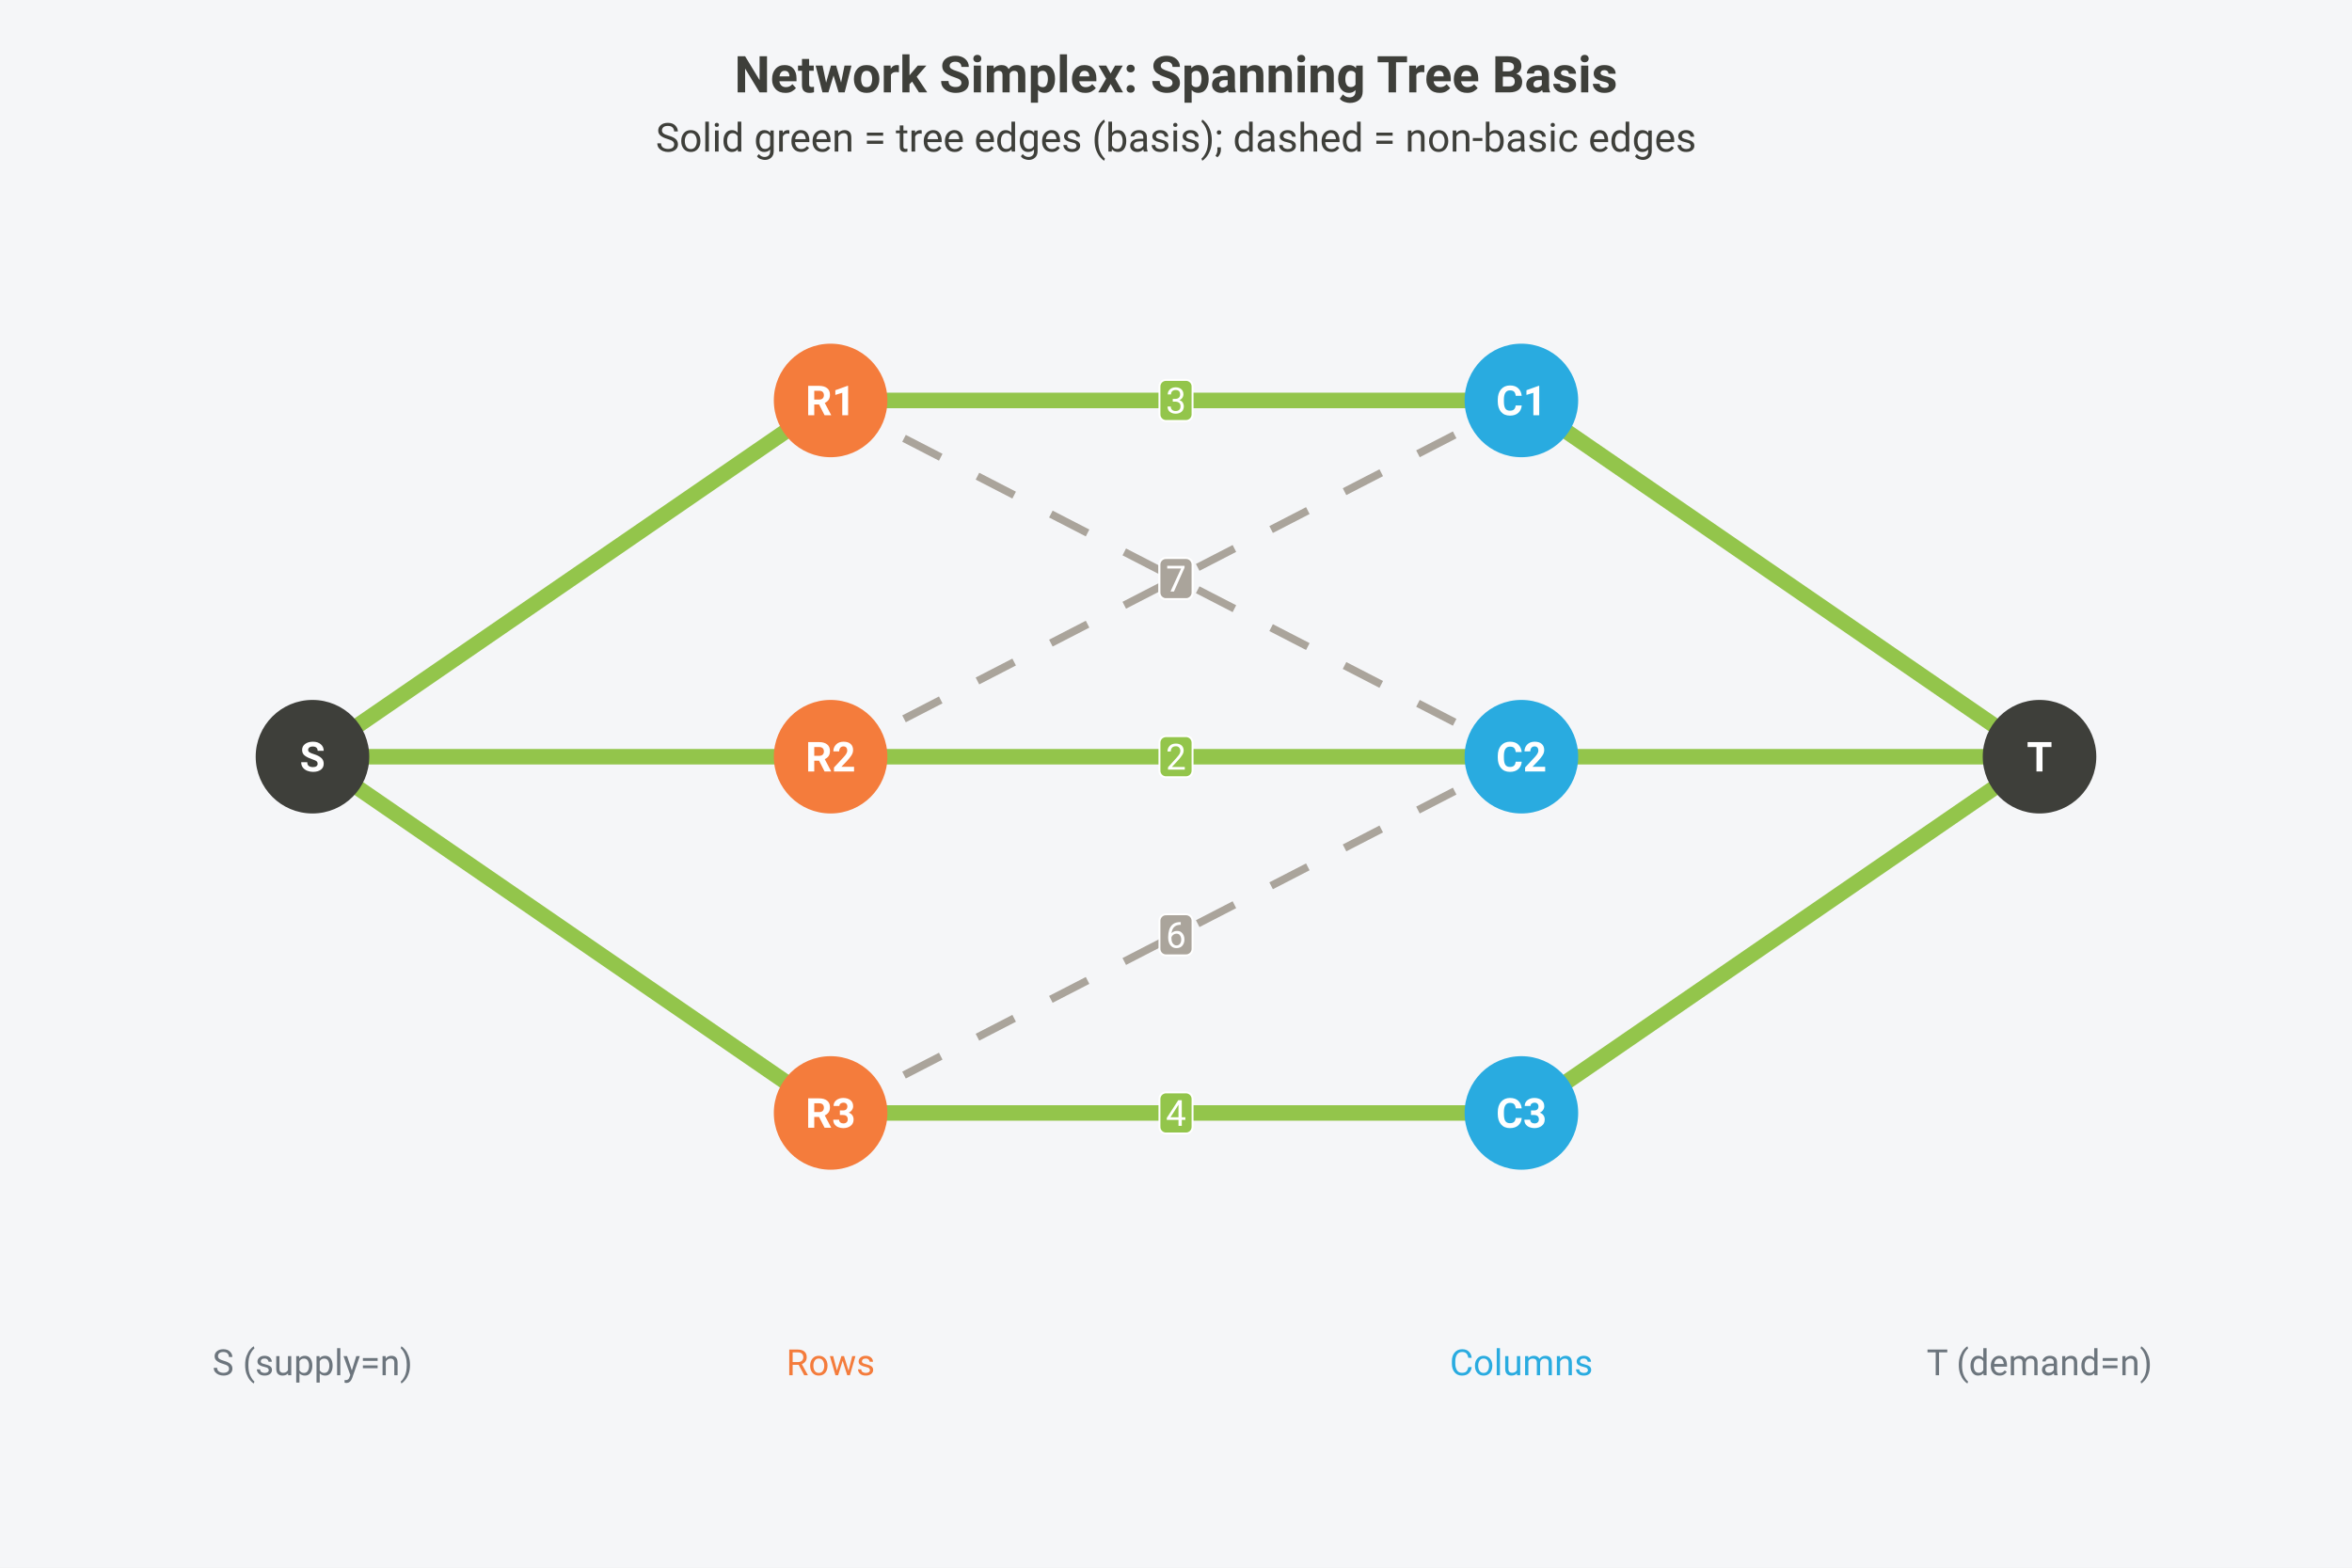
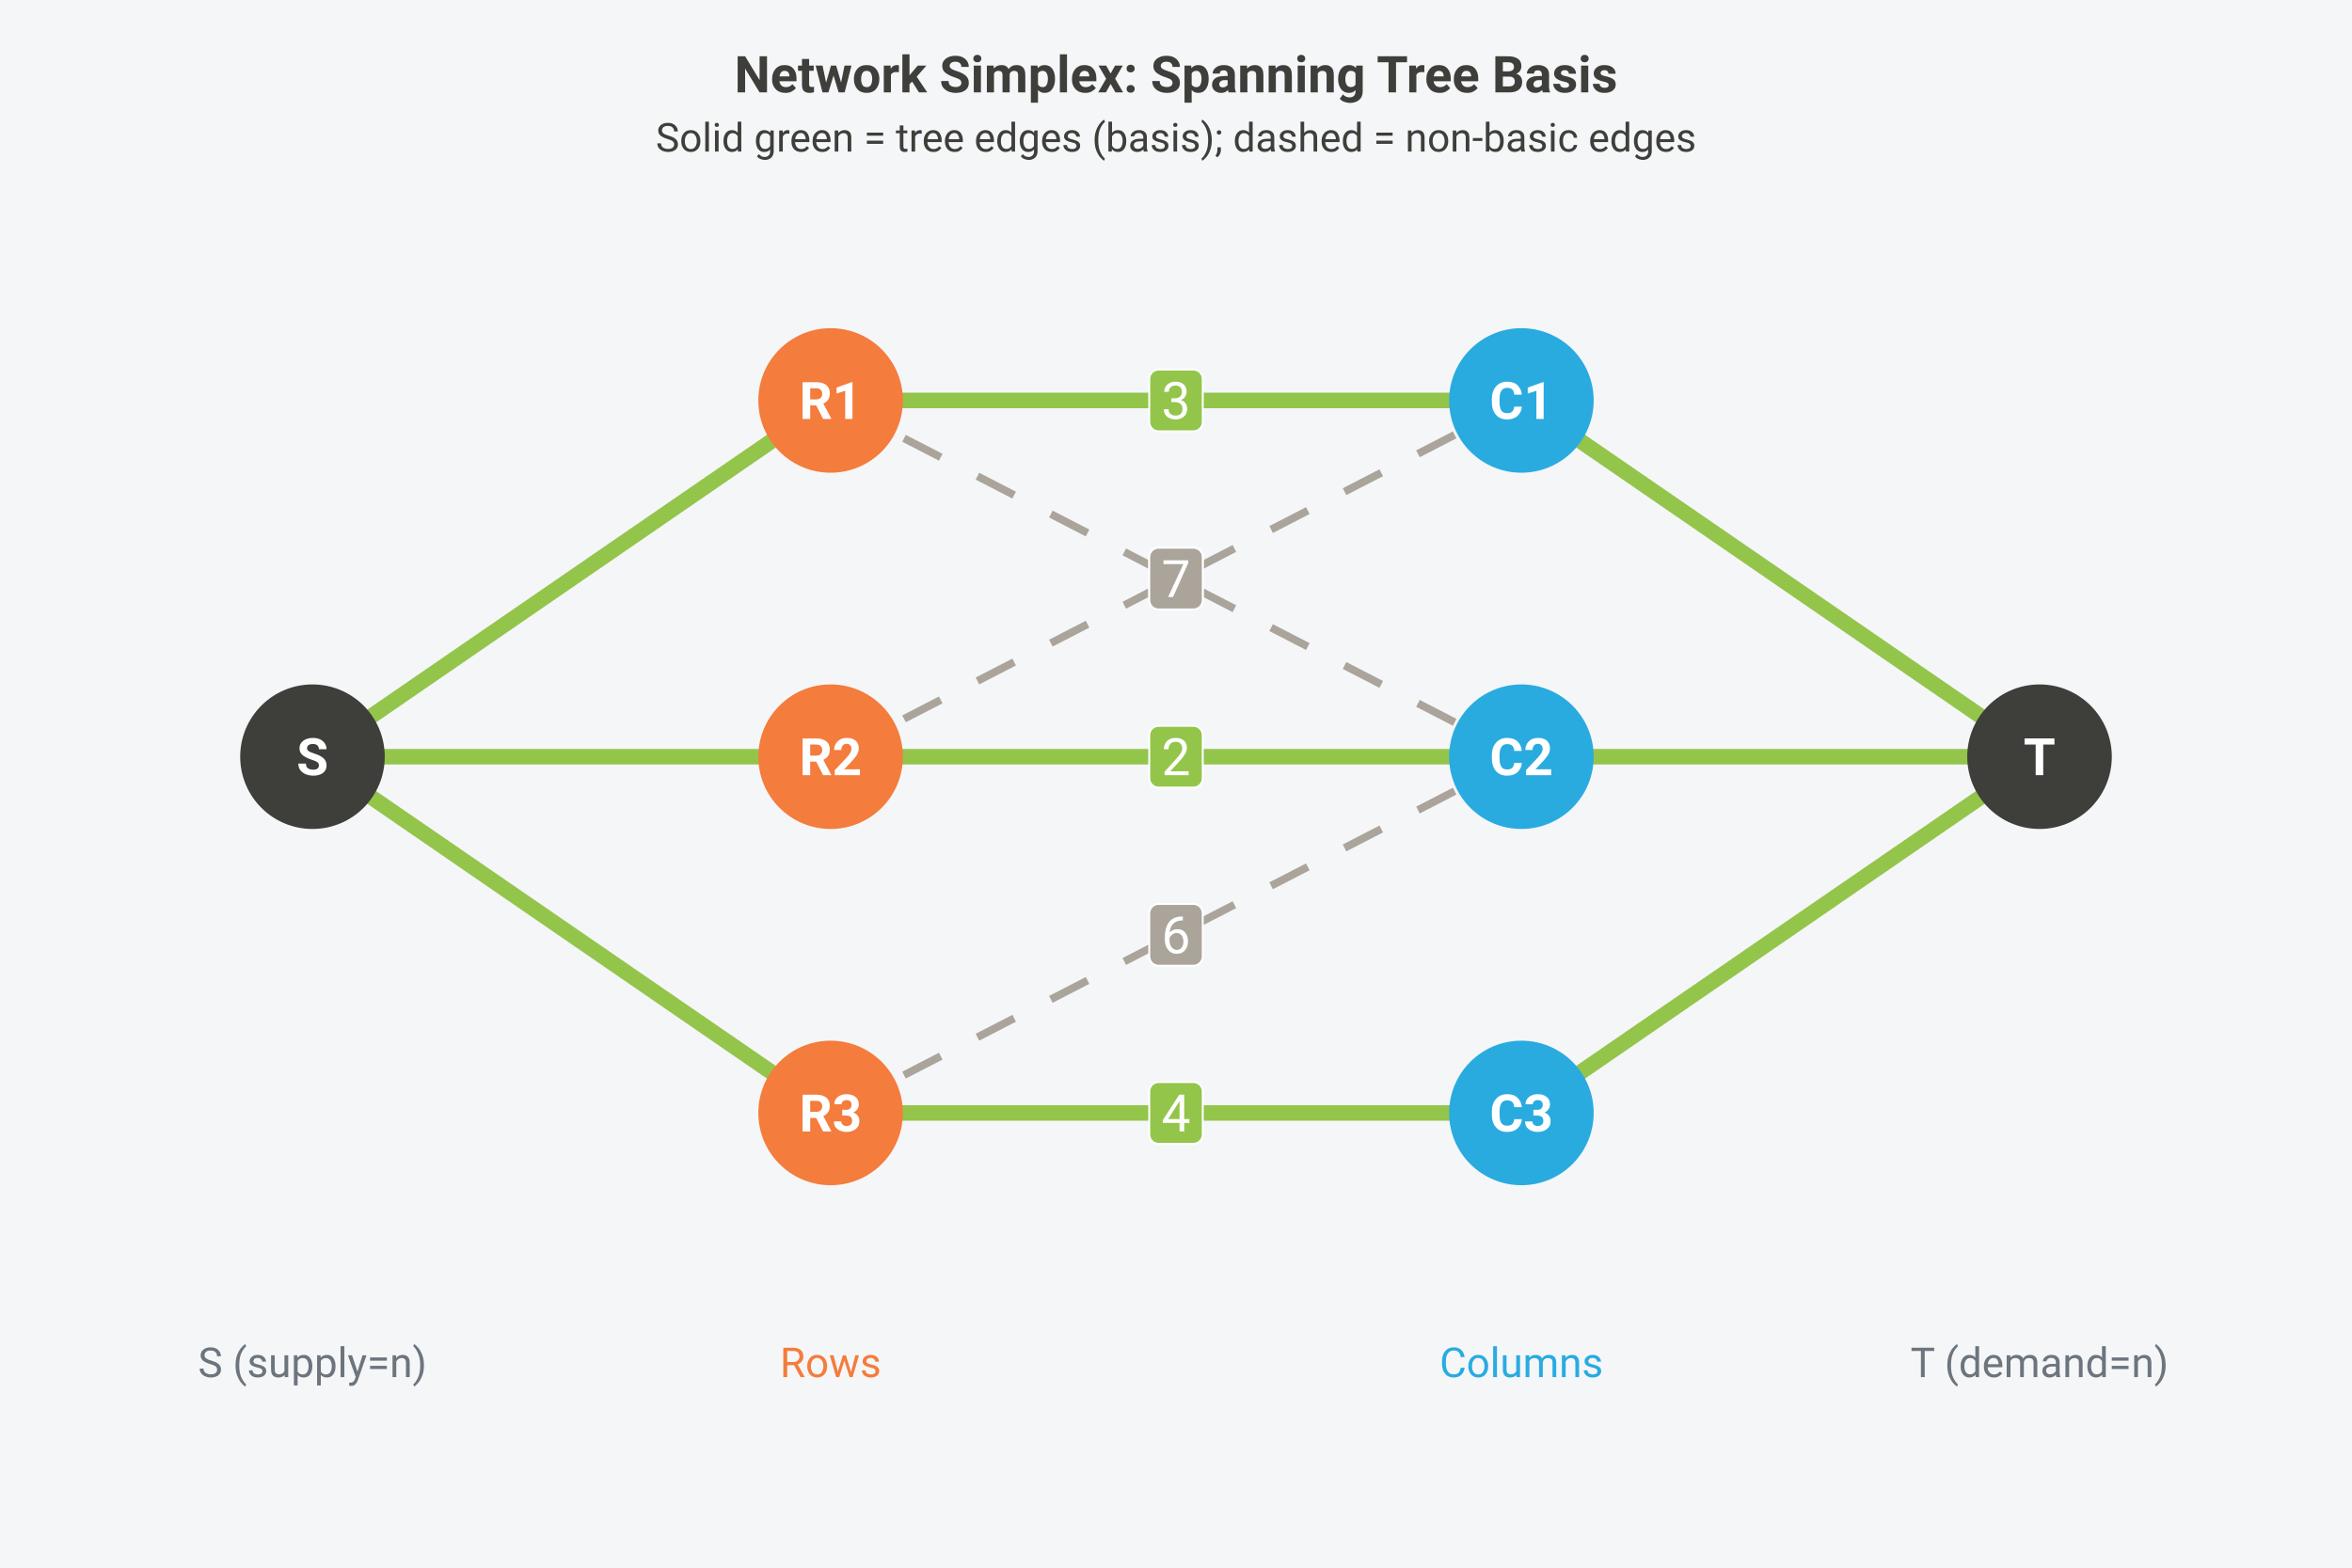
<svg xmlns="http://www.w3.org/2000/svg" width="648.00pt" height="432.00pt" viewBox="0 0 648.00 432.00">
  <g class="svglite">
    <defs>
      <style type="text/css">
    /* theme-aware-processed */
    .svglite line, .svglite polyline, .svglite polygon, .svglite path, .svglite circle {
      fill: none;
      stroke: #3E3F3A;
      stroke-linecap: round;
      stroke-linejoin: round;
      stroke-miterlimit: 10.00;
    }
    .svglite &gt; g &gt; rect {
      fill: none;
      stroke: #3E3F3A;
      stroke-linecap: round;
      stroke-linejoin: round;
      stroke-miterlimit: 10.00;
    }
    .svglite text {
      white-space: pre;
      fill: #3E3F3A;
    }
    .svglite g.glyphgroup path {
      fill: inherit;
      stroke: none;
    }
  </style>
    </defs>
    <rect width="100%" height="100%" style="stroke: none; fill: #F5F6F8;" />
    <defs>
      <clipPath id="cpMC4wMHw2NDguMDB8MC4wMHw0MzIuMDA=">
        <rect x="0.00" y="0.00" width="648.00" height="432.00" />
      </clipPath>
    </defs>
    <g clip-path="url(#cpMC4wMHw2NDguMDB8MC4wMHw0MzIuMDA=)">
      <rect x="0.00" y="-0" width="648.00" height="432.00" style="stroke-width: 0.00; stroke: none;" /> fill: #F5F6F8;' /&gt;
</g>
    <defs>
      <clipPath id="cpOS45Nnw2MzguMDR8NDQuMDh8NDIyLjA0">
        <rect x="9.96" y="44.08" width="628.07" height="377.95" />
      </clipPath>
    </defs>
    <g clip-path="url(#cpOS45Nnw2MzguMDR8NDQuMDh8NDIyLjA0)">
      <line x1="228.84" y1="110.35" x2="419.16" y2="208.52" style="stroke-width: 2.13; stroke: #AAA49B; stroke-dasharray: 11.38,11.38; stroke-linecap: butt;" />
      <line x1="228.84" y1="208.52" x2="419.16" y2="110.35" style="stroke-width: 2.13; stroke: #AAA49B; stroke-dasharray: 11.38,11.38; stroke-linecap: butt;" />
      <line x1="228.84" y1="306.69" x2="419.16" y2="208.52" style="stroke-width: 2.13; stroke: #AAA49B; stroke-dasharray: 11.38,11.38; stroke-linecap: butt;" />
      <line x1="86.09" y1="208.52" x2="228.84" y2="110.35" style="stroke-width: 4.27; stroke: #93C54B; stroke-linecap: butt;" />
      <line x1="86.09" y1="208.52" x2="228.84" y2="208.52" style="stroke-width: 4.27; stroke: #93C54B; stroke-linecap: butt;" />
      <line x1="86.09" y1="208.52" x2="228.84" y2="306.69" style="stroke-width: 4.27; stroke: #93C54B; stroke-linecap: butt;" />
      <line x1="228.84" y1="110.35" x2="419.16" y2="110.35" style="stroke-width: 4.27; stroke: #93C54B; stroke-linecap: butt;" />
      <line x1="228.84" y1="208.52" x2="419.16" y2="208.52" style="stroke-width: 4.27; stroke: #93C54B; stroke-linecap: butt;" />
      <line x1="228.84" y1="306.69" x2="419.16" y2="306.69" style="stroke-width: 4.27; stroke: #93C54B; stroke-linecap: butt;" />
      <line x1="419.16" y1="110.35" x2="561.91" y2="208.52" style="stroke-width: 4.27; stroke: #93C54B; stroke-linecap: butt;" />
      <line x1="419.16" y1="208.52" x2="561.91" y2="208.52" style="stroke-width: 4.27; stroke: #93C54B; stroke-linecap: butt;" />
      <line x1="419.16" y1="306.69" x2="561.91" y2="208.52" style="stroke-width: 4.27; stroke: #93C54B; stroke-linecap: butt;" />
-       <polygon points="321.23,116.01 326.77,116.01 326.69,116.01 326.98,115.99 327.26,115.94 327.53,115.83 327.78,115.69 328.01,115.51 328.20,115.29 328.35,115.05 328.47,114.78 328.53,114.50 328.56,114.22 328.56,114.22 328.56,106.48 328.56,106.48 328.53,106.19 328.47,105.91 328.35,105.65 328.20,105.40 328.01,105.19 327.78,105.01 327.53,104.86 327.26,104.76 326.98,104.70 326.77,104.69 321.23,104.69 321.45,104.70 321.16,104.69 320.88,104.73 320.60,104.81 320.34,104.93 320.10,105.09 319.89,105.29 319.72,105.52 319.59,105.78 319.49,106.05 319.45,106.34 319.44,106.48 319.44,114.22 319.45,114.07 319.45,114.36 319.49,114.64 319.59,114.92 319.72,115.17 319.89,115.40 320.10,115.60 320.34,115.77 320.60,115.89 320.88,115.97 321.16,116.01 " style="stroke-width: 0.53; stroke: #FFFFFF; fill: #93C54B;" />
-       <text x="324.00" y="113.91" text-anchor="middle" style="font-size: 9.96px;fill: #FFFFFF; font-family: &quot;Roboto&quot;, -apple-system, BlinkMacSystemFont, &quot;Segoe UI&quot;, system-ui, sans-serif;" textLength="5.53px" lengthAdjust="spacingAndGlyphs">3</text>
-       <polygon points="321.23,165.09 326.77,165.09 326.69,165.09 326.98,165.08 327.26,165.02 327.53,164.92 327.78,164.78 328.01,164.59 328.20,164.38 328.35,164.13 328.47,163.87 328.53,163.59 328.56,163.30 328.56,163.30 328.56,155.57 328.56,155.57 328.53,155.28 328.47,155.00 328.35,154.73 328.20,154.49 328.01,154.27 327.78,154.09 327.53,153.95 327.26,153.84 326.98,153.79 326.77,153.77 321.23,153.77 321.45,153.79 321.16,153.78 320.88,153.81 320.60,153.89 320.34,154.01 320.10,154.18 319.89,154.38 319.72,154.61 319.59,154.86 319.49,155.14 319.45,155.42 319.44,155.57 319.44,163.30 319.45,163.16 319.45,163.44 319.49,163.73 319.59,164.00 319.72,164.26 319.89,164.49 320.10,164.69 320.34,164.85 320.60,164.98 320.88,165.06 321.16,165.09 " style="stroke-width: 0.53; stroke: #FFFFFF; fill: #AAA49B;" />
-       <text x="324.00" y="163.00" text-anchor="middle" style="font-size: 9.96px;fill: #FFFFFF; font-family: &quot;Roboto&quot;, -apple-system, BlinkMacSystemFont, &quot;Segoe UI&quot;, system-ui, sans-serif;" textLength="5.53px" lengthAdjust="spacingAndGlyphs">5</text>
-       <polygon points="321.23,214.18 326.77,214.18 326.69,214.18 326.98,214.16 327.26,214.11 327.53,214.00 327.78,213.86 328.01,213.68 328.20,213.46 328.35,213.22 328.47,212.95 328.53,212.67 328.56,212.38 328.56,212.38 328.56,204.65 328.56,204.65 328.53,204.36 328.47,204.08 328.35,203.82 328.20,203.57 328.01,203.36 327.78,203.18 327.53,203.03 327.26,202.93 326.98,202.87 326.77,202.86 321.23,202.86 321.45,202.87 321.16,202.86 320.88,202.90 320.60,202.98 320.34,203.10 320.10,203.26 319.89,203.46 319.72,203.69 319.59,203.95 319.49,204.22 319.45,204.51 319.44,204.65 319.44,212.38 319.45,212.24 319.45,212.53 319.49,212.81 319.59,213.09 319.72,213.34 319.89,213.57 320.10,213.77 320.34,213.94 320.60,214.06 320.88,214.14 321.16,214.18 " style="stroke-width: 0.53; stroke: #FFFFFF; fill: #93C54B;" />
-       <text x="324.00" y="212.08" text-anchor="middle" style="font-size: 9.96px;fill: #FFFFFF; font-family: &quot;Roboto&quot;, -apple-system, BlinkMacSystemFont, &quot;Segoe UI&quot;, system-ui, sans-serif;" textLength="5.53px" lengthAdjust="spacingAndGlyphs">2</text>
-       <polygon points="321.23,165.09 326.77,165.09 326.69,165.09 326.98,165.08 327.26,165.02 327.53,164.92 327.78,164.78 328.01,164.59 328.20,164.38 328.35,164.13 328.47,163.87 328.53,163.59 328.56,163.30 328.56,163.30 328.56,155.57 328.56,155.57 328.53,155.28 328.47,155.00 328.35,154.73 328.20,154.49 328.01,154.27 327.78,154.09 327.53,153.95 327.26,153.84 326.98,153.79 326.77,153.77 321.23,153.77 321.45,153.79 321.16,153.78 320.88,153.81 320.60,153.89 320.34,154.01 320.10,154.18 319.89,154.38 319.72,154.61 319.59,154.86 319.49,155.14 319.45,155.42 319.44,155.57 319.44,163.30 319.45,163.16 319.45,163.44 319.49,163.73 319.59,164.00 319.72,164.26 319.89,164.49 320.10,164.69 320.34,164.85 320.60,164.98 320.88,165.06 321.16,165.09 " style="stroke-width: 0.53; stroke: #FFFFFF; fill: #AAA49B;" />
-       <text x="324.00" y="163.00" text-anchor="middle" style="font-size: 9.96px;fill: #FFFFFF; font-family: &quot;Roboto&quot;, -apple-system, BlinkMacSystemFont, &quot;Segoe UI&quot;, system-ui, sans-serif;" textLength="5.53px" lengthAdjust="spacingAndGlyphs">7</text>
-       <polygon points="321.23,312.35 326.77,312.35 326.69,312.35 326.98,312.33 327.26,312.28 327.53,312.17 327.78,312.03 328.01,311.85 328.20,311.63 328.35,311.39 328.47,311.12 328.53,310.84 328.56,310.55 328.56,310.55 328.56,302.82 328.56,302.82 328.53,302.53 328.47,302.25 328.35,301.99 328.20,301.74 328.01,301.53 327.78,301.35 327.53,301.20 327.26,301.10 326.98,301.04 326.77,301.03 321.23,301.03 321.45,301.04 321.16,301.03 320.88,301.06 320.60,301.15 320.34,301.27 320.10,301.43 319.89,301.63 319.72,301.86 319.59,302.12 319.49,302.39 319.45,302.68 319.44,302.82 319.44,310.55 319.45,310.41 319.45,310.70 319.49,310.98 319.59,311.26 319.72,311.51 319.89,311.74 320.10,311.94 320.34,312.11 320.60,312.23 320.88,312.31 321.16,312.35 " style="stroke-width: 0.53; stroke: #FFFFFF; fill: #93C54B;" />
-       <text x="324.00" y="310.25" text-anchor="middle" style="font-size: 9.96px;fill: #FFFFFF; font-family: &quot;Roboto&quot;, -apple-system, BlinkMacSystemFont, &quot;Segoe UI&quot;, system-ui, sans-serif;" textLength="5.53px" lengthAdjust="spacingAndGlyphs">4</text>
-       <polygon points="321.23,263.26 326.77,263.26 326.69,263.26 326.98,263.25 327.26,263.19 327.53,263.09 327.78,262.94 328.01,262.76 328.20,262.55 328.35,262.30 328.47,262.04 328.53,261.76 328.56,261.47 328.56,261.47 328.56,253.74 328.56,253.74 328.53,253.45 328.47,253.17 328.35,252.90 328.20,252.66 328.01,252.44 327.78,252.26 327.53,252.12 327.26,252.01 326.98,251.96 326.77,251.94 321.23,251.94 321.45,251.96 321.16,251.95 320.88,251.98 320.60,252.06 320.34,252.18 320.10,252.35 319.89,252.55 319.72,252.78 319.59,253.03 319.49,253.31 319.45,253.59 319.44,253.74 319.44,261.47 319.45,261.33 319.45,261.61 319.49,261.90 319.59,262.17 319.72,262.43 319.89,262.66 320.10,262.86 320.34,263.02 320.60,263.15 320.88,263.23 321.16,263.26 " style="stroke-width: 0.53; stroke: #FFFFFF; fill: #AAA49B;" />
-       <text x="324.00" y="261.17" text-anchor="middle" style="font-size: 9.96px;fill: #FFFFFF; font-family: &quot;Roboto&quot;, -apple-system, BlinkMacSystemFont, &quot;Segoe UI&quot;, system-ui, sans-serif;" textLength="5.53px" lengthAdjust="spacingAndGlyphs">6</text>
-       <circle cx="86.09" cy="208.52" r="15.29" style="stroke-width: 0.71; stroke: #3E3F3A; fill: #3E3F3A;" />
-       <circle cx="561.91" cy="208.52" r="15.29" style="stroke-width: 0.71; stroke: #3E3F3A; fill: #3E3F3A;" />
-       <circle cx="228.84" cy="110.35" r="15.29" style="stroke-width: 0.71; stroke: #F47C3C; fill: #F47C3C;" />
-       <circle cx="228.84" cy="208.52" r="15.29" style="stroke-width: 0.71; stroke: #F47C3C; fill: #F47C3C;" />
-       <circle cx="228.84" cy="306.69" r="15.29" style="stroke-width: 0.71; stroke: #F47C3C; fill: #F47C3C;" />
-       <circle cx="419.16" cy="110.35" r="15.29" style="stroke-width: 0.71; stroke: #29ABE0; fill: #29ABE0;" />
-       <circle cx="419.16" cy="208.52" r="15.29" style="stroke-width: 0.71; stroke: #29ABE0; fill: #29ABE0;" />
-       <circle cx="419.16" cy="306.69" r="15.29" style="stroke-width: 0.71; stroke: #29ABE0; fill: #29ABE0;" />
-       <text x="86.09" y="212.59" text-anchor="middle" style="font-size: 11.38px; font-weight: bold;fill: #FFFFFF; font-family: &quot;Roboto&quot;, -apple-system, BlinkMacSystemFont, &quot;Segoe UI&quot;, system-ui, sans-serif;" textLength="7.59px" lengthAdjust="spacingAndGlyphs">S</text>
-       <text x="228.84" y="114.42" text-anchor="middle" style="font-size: 11.38px; font-weight: bold;fill: #FFFFFF; font-family: &quot;Roboto&quot;, -apple-system, BlinkMacSystemFont, &quot;Segoe UI&quot;, system-ui, sans-serif;" textLength="14.55px" lengthAdjust="spacingAndGlyphs">R1</text>
-       <text x="228.84" y="212.59" text-anchor="middle" style="font-size: 11.38px; font-weight: bold;fill: #FFFFFF; font-family: &quot;Roboto&quot;, -apple-system, BlinkMacSystemFont, &quot;Segoe UI&quot;, system-ui, sans-serif;" textLength="14.55px" lengthAdjust="spacingAndGlyphs">R2</text>
-       <text x="228.84" y="310.76" text-anchor="middle" style="font-size: 11.38px; font-weight: bold;fill: #FFFFFF; font-family: &quot;Roboto&quot;, -apple-system, BlinkMacSystemFont, &quot;Segoe UI&quot;, system-ui, sans-serif;" textLength="14.55px" lengthAdjust="spacingAndGlyphs">R3</text>
-       <text x="419.16" y="114.42" text-anchor="middle" style="font-size: 11.38px; font-weight: bold;fill: #FFFFFF; font-family: &quot;Roboto&quot;, -apple-system, BlinkMacSystemFont, &quot;Segoe UI&quot;, system-ui, sans-serif;" textLength="14.55px" lengthAdjust="spacingAndGlyphs">C1</text>
-       <text x="419.16" y="212.59" text-anchor="middle" style="font-size: 11.38px; font-weight: bold;fill: #FFFFFF; font-family: &quot;Roboto&quot;, -apple-system, BlinkMacSystemFont, &quot;Segoe UI&quot;, system-ui, sans-serif;" textLength="14.55px" lengthAdjust="spacingAndGlyphs">C2</text>
-       <text x="419.16" y="310.76" text-anchor="middle" style="font-size: 11.38px; font-weight: bold;fill: #FFFFFF; font-family: &quot;Roboto&quot;, -apple-system, BlinkMacSystemFont, &quot;Segoe UI&quot;, system-ui, sans-serif;" textLength="14.55px" lengthAdjust="spacingAndGlyphs">C3</text>
-       <text x="561.91" y="212.59" text-anchor="middle" style="font-size: 11.38px; font-weight: bold;fill: #FFFFFF; font-family: &quot;Roboto&quot;, -apple-system, BlinkMacSystemFont, &quot;Segoe UI&quot;, system-ui, sans-serif;" textLength="6.95px" lengthAdjust="spacingAndGlyphs">T</text>
-       <text x="86.09" y="378.97" text-anchor="middle" style="font-size: 9.96px;fill: #6C757D; font-family: &quot;Roboto&quot;, -apple-system, BlinkMacSystemFont, &quot;Segoe UI&quot;, system-ui, sans-serif;" textLength="56.16px" lengthAdjust="spacingAndGlyphs">S (supply=n)</text>
-       <text x="228.84" y="378.97" text-anchor="middle" style="font-size: 9.96px;fill: #F47C3C; font-family: &quot;Roboto&quot;, -apple-system, BlinkMacSystemFont, &quot;Segoe UI&quot;, system-ui, sans-serif;" textLength="24.89px" lengthAdjust="spacingAndGlyphs">Rows</text>
-       <text x="419.16" y="378.97" text-anchor="middle" style="font-size: 9.96px;fill: #29ABE0; font-family: &quot;Roboto&quot;, -apple-system, BlinkMacSystemFont, &quot;Segoe UI&quot;, system-ui, sans-serif;" textLength="39.28px" lengthAdjust="spacingAndGlyphs">Columns</text>
-       <text x="561.91" y="378.97" text-anchor="middle" style="font-size: 9.96px;fill: #6C757D; font-family: &quot;Roboto&quot;, -apple-system, BlinkMacSystemFont, &quot;Segoe UI&quot;, system-ui, sans-serif;" textLength="62.58px" lengthAdjust="spacingAndGlyphs">T (demand=n)</text>
+       <polygon points="319.19,118.85 328.81,118.85 328.70,118.85 329.12,118.83 329.52,118.75 329.90,118.61 330.26,118.40 330.58,118.14 330.85,117.83 331.07,117.48 331.24,117.10 331.33,116.70 331.37,116.29 331.37,116.29 331.37,104.40 331.37,104.40 331.33,103.99 331.24,103.59 331.07,103.21 330.85,102.87 330.58,102.56 330.26,102.30 329.90,102.09 329.52,101.94 329.12,101.86 328.81,101.84 319.19,101.84 319.50,101.86 319.09,101.85 318.68,101.90 318.29,102.01 317.91,102.19 317.57,102.42 317.28,102.71 317.03,103.04 316.84,103.40 316.71,103.79 316.64,104.20 316.63,104.40 316.63,116.29 316.64,116.09 316.64,116.50 316.71,116.91 316.84,117.30 317.03,117.66 317.28,117.99 317.57,118.28 317.91,118.51 318.29,118.69 318.68,118.80 319.09,118.85 " style="stroke-width: 0.53; stroke: #FFFFFF; fill: #93C54B;" />
+       <text x="324.00" y="115.44" text-anchor="middle" style="font-size: 14.23px;fill: #FFFFFF; font-family: &quot;Roboto&quot;, -apple-system, BlinkMacSystemFont, &quot;Segoe UI&quot;, system-ui, sans-serif;" textLength="7.91px" lengthAdjust="spacingAndGlyphs">3</text>
+       <polygon points="319.19,167.94 328.81,167.94 328.70,167.94 329.12,167.92 329.52,167.84 329.90,167.69 330.26,167.48 330.58,167.22 330.85,166.92 331.07,166.57 331.24,166.19 331.33,165.79 331.37,165.38 331.37,165.38 331.37,153.49 331.37,153.49 331.33,153.08 331.24,152.68 331.07,152.30 330.85,151.95 330.58,151.64 330.26,151.38 329.90,151.18 329.52,151.03 329.12,150.95 328.81,150.93 319.19,150.93 319.50,150.95 319.09,150.93 318.68,150.98 318.29,151.10 317.91,151.27 317.57,151.51 317.28,151.79 317.03,152.12 316.84,152.49 316.71,152.88 316.64,153.28 316.63,153.49 316.63,165.38 316.64,165.17 316.64,165.58 316.71,165.99 316.84,166.38 317.03,166.75 317.28,167.08 317.57,167.36 317.91,167.60 318.29,167.77 318.68,167.89 319.09,167.94 " style="stroke-width: 0.53; stroke: #FFFFFF; fill: #AAA49B;" />
+       <text x="324.00" y="164.52" text-anchor="middle" style="font-size: 14.23px;fill: #FFFFFF; font-family: &quot;Roboto&quot;, -apple-system, BlinkMacSystemFont, &quot;Segoe UI&quot;, system-ui, sans-serif;" textLength="7.91px" lengthAdjust="spacingAndGlyphs">5</text>
+       <polygon points="319.19,217.02 328.81,217.02 328.70,217.02 329.12,217.00 329.52,216.92 329.90,216.78 330.26,216.57 330.58,216.31 330.85,216.00 331.07,215.65 331.24,215.27 331.33,214.87 331.37,214.46 331.37,214.46 331.37,202.57 331.37,202.57 331.33,202.16 331.24,201.76 331.07,201.38 330.85,201.04 330.58,200.73 330.26,200.47 329.90,200.26 329.52,200.11 329.12,200.03 328.81,200.01 319.19,200.01 319.50,200.03 319.09,200.02 318.68,200.07 318.29,200.18 317.91,200.36 317.57,200.59 317.28,200.88 317.03,201.21 316.84,201.57 316.71,201.96 316.64,202.37 316.63,202.57 316.63,214.46 316.64,214.26 316.64,214.67 316.71,215.08 316.84,215.47 317.03,215.83 317.28,216.16 317.57,216.45 317.91,216.68 318.29,216.86 318.68,216.97 319.09,217.02 " style="stroke-width: 0.53; stroke: #FFFFFF; fill: #93C54B;" />
+       <text x="324.00" y="213.61" text-anchor="middle" style="font-size: 14.23px;fill: #FFFFFF; font-family: &quot;Roboto&quot;, -apple-system, BlinkMacSystemFont, &quot;Segoe UI&quot;, system-ui, sans-serif;" textLength="7.91px" lengthAdjust="spacingAndGlyphs">2</text>
+       <polygon points="319.19,167.94 328.81,167.94 328.70,167.94 329.12,167.92 329.52,167.84 329.90,167.69 330.26,167.48 330.58,167.22 330.85,166.92 331.07,166.57 331.24,166.19 331.33,165.79 331.37,165.38 331.37,165.38 331.37,153.49 331.37,153.49 331.33,153.08 331.24,152.68 331.07,152.30 330.85,151.95 330.58,151.64 330.26,151.38 329.90,151.18 329.52,151.03 329.12,150.95 328.81,150.93 319.19,150.93 319.50,150.95 319.09,150.93 318.68,150.98 318.29,151.10 317.91,151.27 317.57,151.51 317.28,151.79 317.03,152.12 316.84,152.49 316.71,152.88 316.64,153.28 316.63,153.49 316.63,165.38 316.64,165.17 316.64,165.58 316.71,165.99 316.84,166.38 317.03,166.75 317.28,167.08 317.57,167.36 317.91,167.60 318.29,167.77 318.68,167.89 319.09,167.94 " style="stroke-width: 0.53; stroke: #FFFFFF; fill: #AAA49B;" />
+       <text x="324.00" y="164.52" text-anchor="middle" style="font-size: 14.23px;fill: #FFFFFF; font-family: &quot;Roboto&quot;, -apple-system, BlinkMacSystemFont, &quot;Segoe UI&quot;, system-ui, sans-serif;" textLength="7.91px" lengthAdjust="spacingAndGlyphs">7</text>
+       <polygon points="319.19,315.19 328.81,315.19 328.70,315.19 329.12,315.17 329.52,315.09 329.90,314.95 330.26,314.74 330.58,314.48 330.85,314.17 331.07,313.82 331.24,313.44 331.33,313.04 331.37,312.63 331.37,312.63 331.37,300.74 331.37,300.74 331.33,300.33 331.24,299.93 331.07,299.55 330.85,299.21 330.58,298.90 330.26,298.64 329.90,298.43 329.52,298.28 329.12,298.20 328.81,298.18 319.19,298.18 319.50,298.20 319.09,298.19 318.68,298.23 318.29,298.35 317.91,298.53 317.57,298.76 317.28,299.05 317.03,299.38 316.84,299.74 316.71,300.13 316.64,300.54 316.63,300.74 316.63,312.63 316.64,312.43 316.64,312.84 316.71,313.24 316.84,313.64 317.03,314.00 317.28,314.33 317.57,314.62 317.91,314.85 318.29,315.03 318.68,315.14 319.09,315.19 " style="stroke-width: 0.53; stroke: #FFFFFF; fill: #93C54B;" />
+       <text x="324.00" y="311.78" text-anchor="middle" style="font-size: 14.23px;fill: #FFFFFF; font-family: &quot;Roboto&quot;, -apple-system, BlinkMacSystemFont, &quot;Segoe UI&quot;, system-ui, sans-serif;" textLength="7.91px" lengthAdjust="spacingAndGlyphs">4</text>
+       <polygon points="319.19,266.11 328.81,266.11 328.70,266.11 329.12,266.09 329.52,266.01 329.90,265.86 330.26,265.65 330.58,265.39 330.85,265.09 331.07,264.74 331.24,264.36 331.33,263.96 331.37,263.55 331.37,263.55 331.37,251.66 331.37,251.66 331.33,251.25 331.24,250.85 331.07,250.47 330.85,250.12 330.58,249.81 330.26,249.55 329.90,249.35 329.52,249.20 329.12,249.12 328.81,249.10 319.19,249.10 319.50,249.12 319.09,249.10 318.68,249.15 318.29,249.26 317.91,249.44 317.57,249.68 317.28,249.96 317.03,250.29 316.84,250.66 316.71,251.05 316.64,251.45 316.63,251.66 316.63,263.55 316.64,263.34 316.64,263.75 316.71,264.16 316.84,264.55 317.03,264.92 317.28,265.25 317.57,265.53 317.91,265.76 318.29,265.94 318.68,266.06 319.09,266.11 " style="stroke-width: 0.53; stroke: #FFFFFF; fill: #AAA49B;" />
+       <text x="324.00" y="262.69" text-anchor="middle" style="font-size: 14.23px;fill: #FFFFFF; font-family: &quot;Roboto&quot;, -apple-system, BlinkMacSystemFont, &quot;Segoe UI&quot;, system-ui, sans-serif;" textLength="7.91px" lengthAdjust="spacingAndGlyphs">6</text>
+       <circle cx="86.09" cy="208.52" r="19.56" style="stroke-width: 0.71; stroke: #3E3F3A; fill: #3E3F3A;" />
+       <circle cx="561.91" cy="208.52" r="19.56" style="stroke-width: 0.71; stroke: #3E3F3A; fill: #3E3F3A;" />
+       <circle cx="228.84" cy="110.35" r="19.56" style="stroke-width: 0.71; stroke: #F47C3C; fill: #F47C3C;" />
+       <circle cx="228.84" cy="208.52" r="19.56" style="stroke-width: 0.71; stroke: #F47C3C; fill: #F47C3C;" />
+       <circle cx="228.84" cy="306.69" r="19.56" style="stroke-width: 0.71; stroke: #F47C3C; fill: #F47C3C;" />
+       <circle cx="419.16" cy="110.35" r="19.56" style="stroke-width: 0.71; stroke: #29ABE0; fill: #29ABE0;" />
+       <circle cx="419.16" cy="208.52" r="19.56" style="stroke-width: 0.71; stroke: #29ABE0; fill: #29ABE0;" />
+       <circle cx="419.16" cy="306.69" r="19.56" style="stroke-width: 0.71; stroke: #29ABE0; fill: #29ABE0;" />
+       <text x="86.09" y="213.61" text-anchor="middle" style="font-size: 14.23px; font-weight: bold;fill: #FFFFFF; font-family: &quot;Roboto&quot;, -apple-system, BlinkMacSystemFont, &quot;Segoe UI&quot;, system-ui, sans-serif;" textLength="9.48px" lengthAdjust="spacingAndGlyphs">S</text>
+       <text x="228.84" y="115.44" text-anchor="middle" style="font-size: 14.23px; font-weight: bold;fill: #FFFFFF; font-family: &quot;Roboto&quot;, -apple-system, BlinkMacSystemFont, &quot;Segoe UI&quot;, system-ui, sans-serif;" textLength="18.17px" lengthAdjust="spacingAndGlyphs">R1</text>
+       <text x="228.84" y="213.61" text-anchor="middle" style="font-size: 14.23px; font-weight: bold;fill: #FFFFFF; font-family: &quot;Roboto&quot;, -apple-system, BlinkMacSystemFont, &quot;Segoe UI&quot;, system-ui, sans-serif;" textLength="18.17px" lengthAdjust="spacingAndGlyphs">R2</text>
+       <text x="228.84" y="311.78" text-anchor="middle" style="font-size: 14.23px; font-weight: bold;fill: #FFFFFF; font-family: &quot;Roboto&quot;, -apple-system, BlinkMacSystemFont, &quot;Segoe UI&quot;, system-ui, sans-serif;" textLength="18.17px" lengthAdjust="spacingAndGlyphs">R3</text>
+       <text x="419.16" y="115.44" text-anchor="middle" style="font-size: 14.23px; font-weight: bold;fill: #FFFFFF; font-family: &quot;Roboto&quot;, -apple-system, BlinkMacSystemFont, &quot;Segoe UI&quot;, system-ui, sans-serif;" textLength="18.17px" lengthAdjust="spacingAndGlyphs">C1</text>
+       <text x="419.16" y="213.61" text-anchor="middle" style="font-size: 14.23px; font-weight: bold;fill: #FFFFFF; font-family: &quot;Roboto&quot;, -apple-system, BlinkMacSystemFont, &quot;Segoe UI&quot;, system-ui, sans-serif;" textLength="18.17px" lengthAdjust="spacingAndGlyphs">C2</text>
+       <text x="419.16" y="311.78" text-anchor="middle" style="font-size: 14.23px; font-weight: bold;fill: #FFFFFF; font-family: &quot;Roboto&quot;, -apple-system, BlinkMacSystemFont, &quot;Segoe UI&quot;, system-ui, sans-serif;" textLength="18.17px" lengthAdjust="spacingAndGlyphs">C3</text>
+       <text x="561.91" y="213.61" text-anchor="middle" style="font-size: 14.23px; font-weight: bold;fill: #FFFFFF; font-family: &quot;Roboto&quot;, -apple-system, BlinkMacSystemFont, &quot;Segoe UI&quot;, system-ui, sans-serif;" textLength="8.69px" lengthAdjust="spacingAndGlyphs">T</text>
+       <text x="86.09" y="379.48" text-anchor="middle" style="font-size: 11.38px;fill: #6C757D; font-family: &quot;Roboto&quot;, -apple-system, BlinkMacSystemFont, &quot;Segoe UI&quot;, system-ui, sans-serif;" textLength="64.17px" lengthAdjust="spacingAndGlyphs">S (supply=n)</text>
+       <text x="228.84" y="379.48" text-anchor="middle" style="font-size: 11.38px;fill: #F47C3C; font-family: &quot;Roboto&quot;, -apple-system, BlinkMacSystemFont, &quot;Segoe UI&quot;, system-ui, sans-serif;" textLength="28.45px" lengthAdjust="spacingAndGlyphs">Rows</text>
+       <text x="419.16" y="379.48" text-anchor="middle" style="font-size: 11.38px;fill: #29ABE0; font-family: &quot;Roboto&quot;, -apple-system, BlinkMacSystemFont, &quot;Segoe UI&quot;, system-ui, sans-serif;" textLength="44.89px" lengthAdjust="spacingAndGlyphs">Columns</text>
+       <text x="561.91" y="379.48" text-anchor="middle" style="font-size: 11.38px;fill: #6C757D; font-family: &quot;Roboto&quot;, -apple-system, BlinkMacSystemFont, &quot;Segoe UI&quot;, system-ui, sans-serif;" textLength="71.55px" lengthAdjust="spacingAndGlyphs">T (demand=n)</text>
    </g>
    <g clip-path="url(#cpMC4wMHw2NDguMDB8MC4wMHw0MzIuMDA=)">
      <text x="324.00" y="41.77" text-anchor="middle" style="font-size: 11.00px; font-family: &quot;Roboto&quot;, -apple-system, BlinkMacSystemFont, &quot;Segoe UI&quot;, system-ui, sans-serif;" textLength="291.91px" lengthAdjust="spacingAndGlyphs">Solid green = tree edges (basis); dashed = non-basic edges</text>
      <text x="324.00" y="25.46" text-anchor="middle" style="font-size: 14.00px; font-weight: bold; font-family: &quot;Roboto&quot;, -apple-system, BlinkMacSystemFont, &quot;Segoe UI&quot;, system-ui, sans-serif;" textLength="259.02px" lengthAdjust="spacingAndGlyphs">Network Simplex: Spanning Tree Basis</text>
    </g>
  </g>
</svg>
